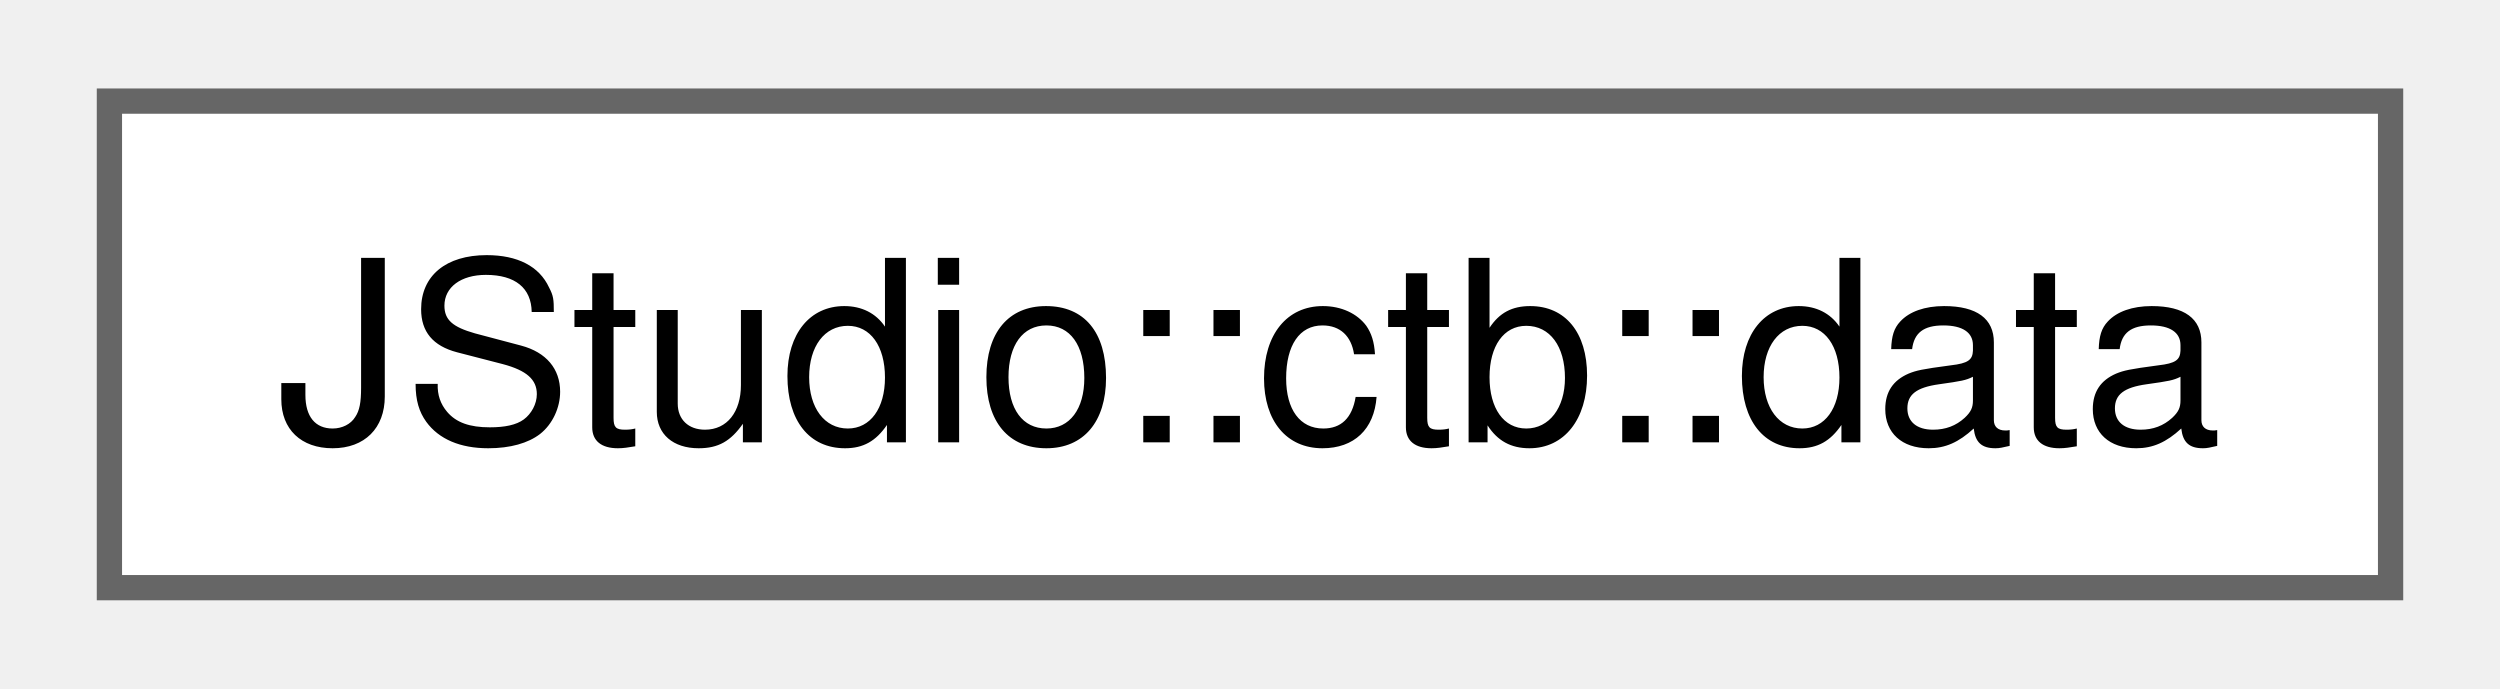
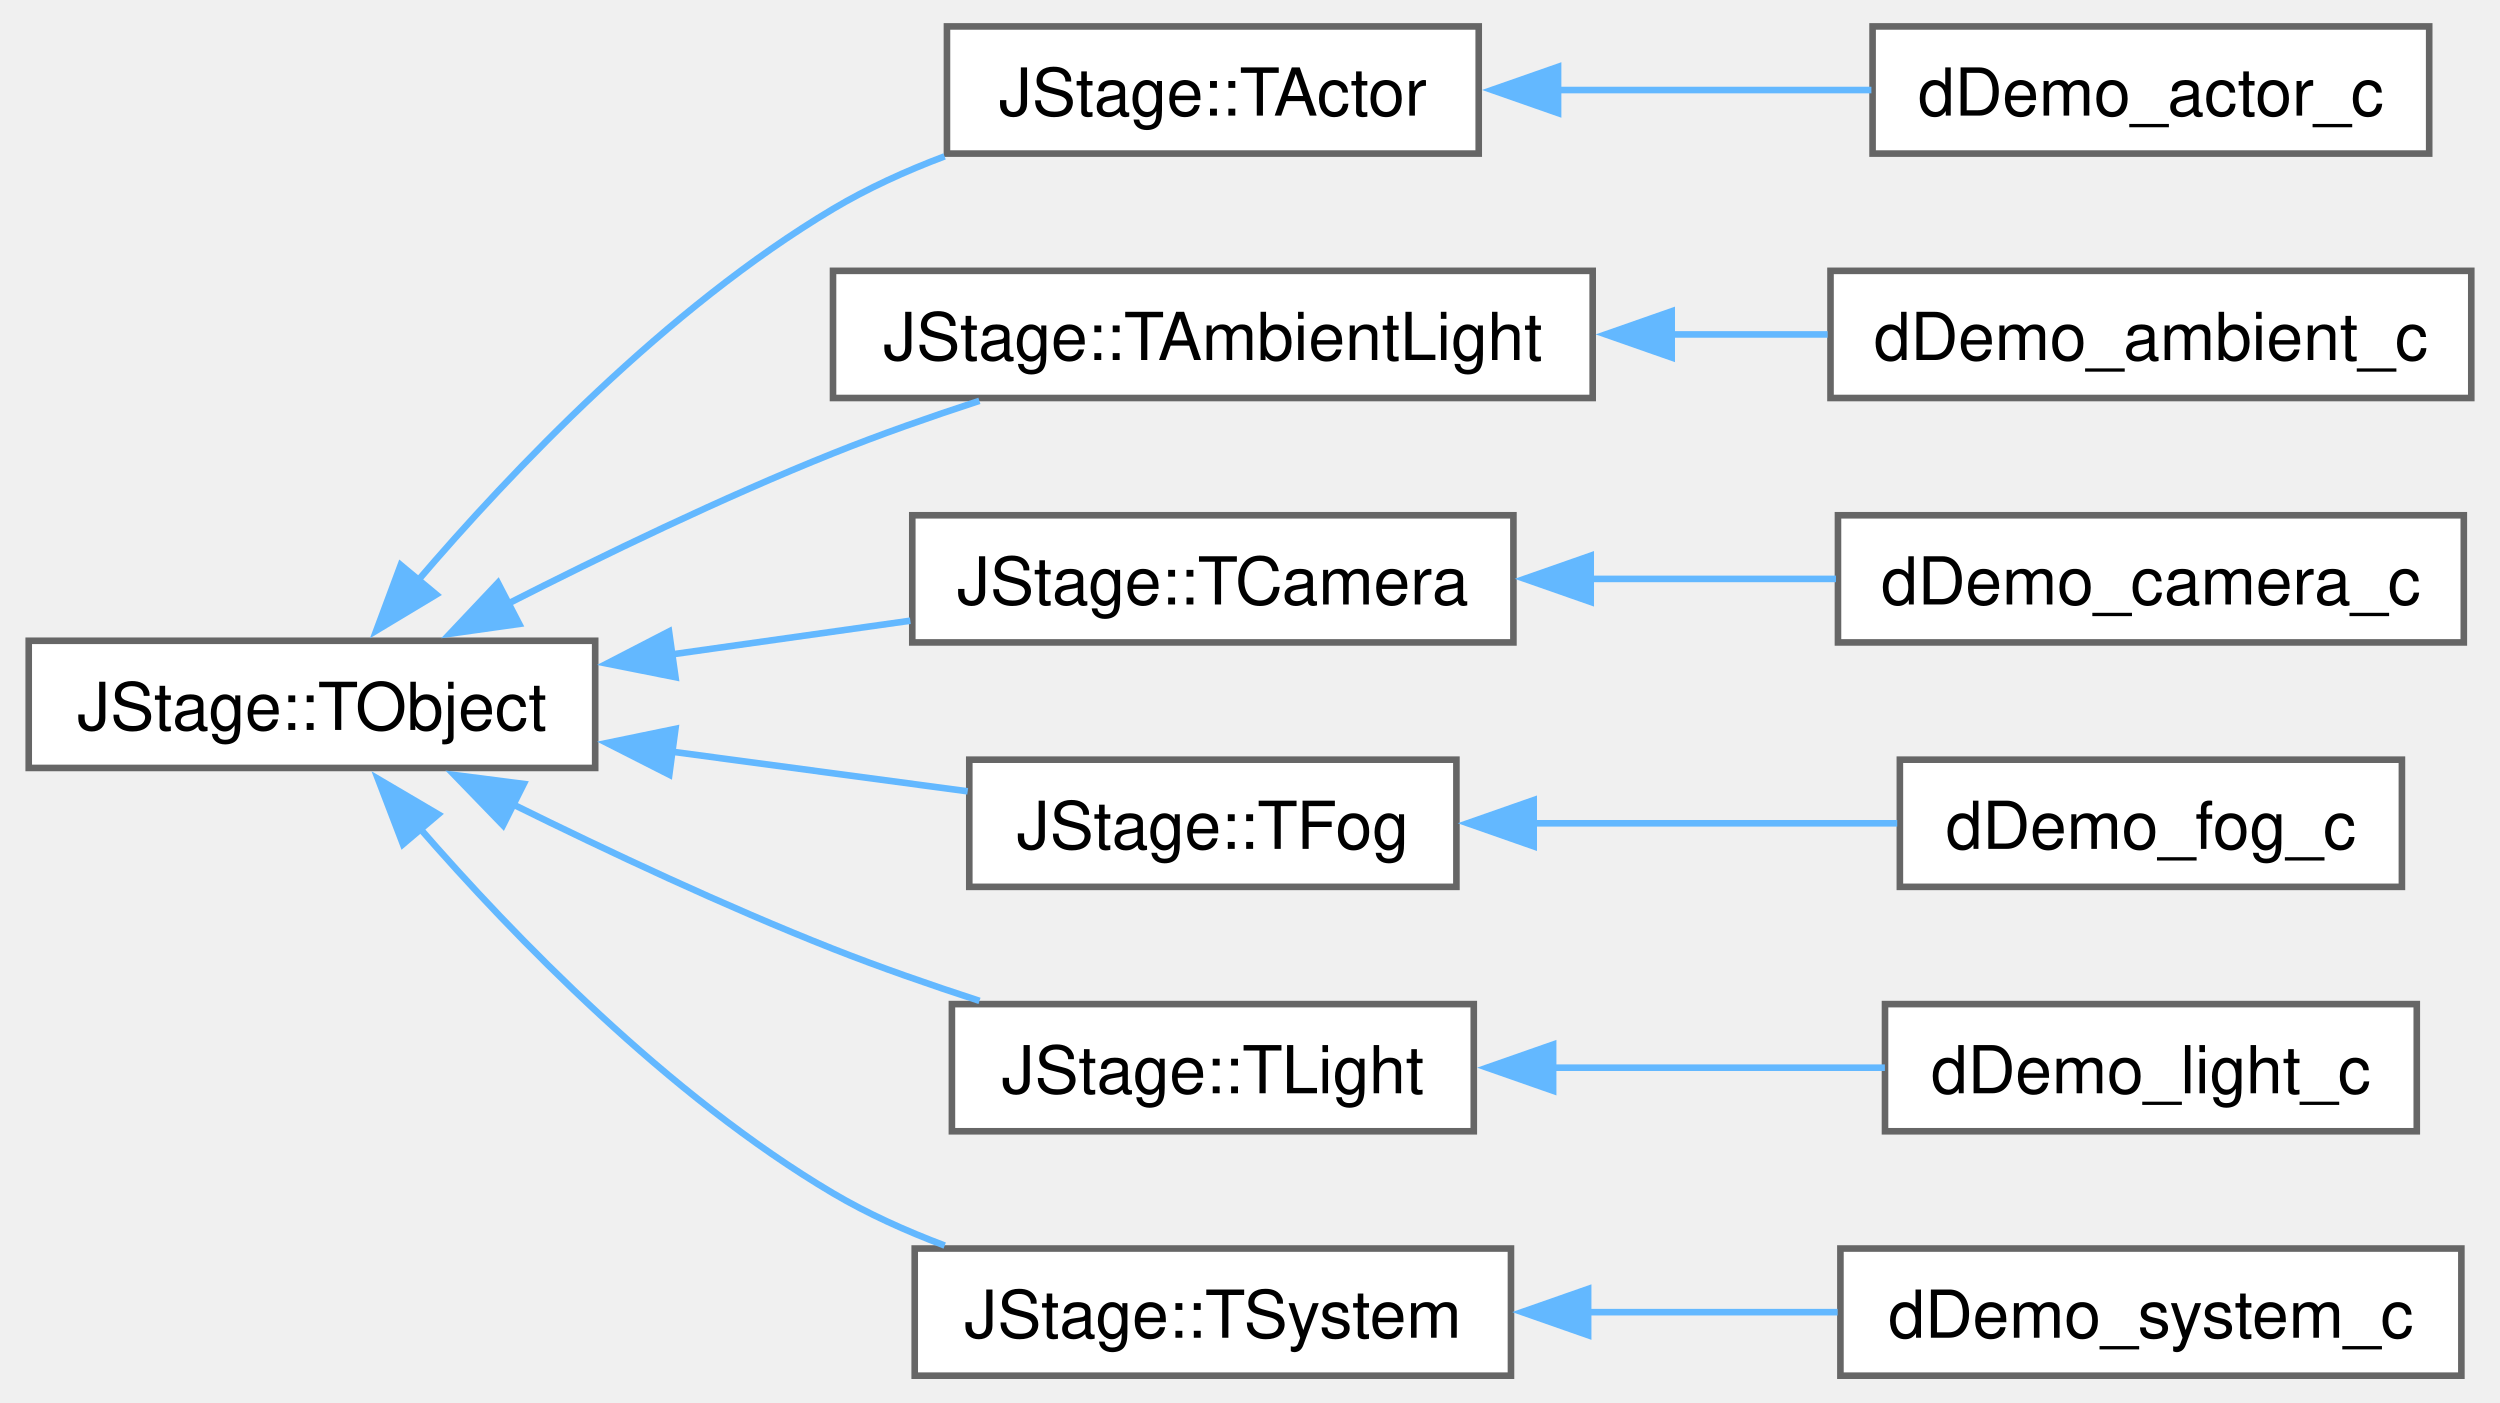
- <svg xmlns="http://www.w3.org/2000/svg" xmlns:xlink="http://www.w3.org/1999/xlink" width="98pt" height="27pt" viewBox="0.00 0.00 98.25 27.25">
-   <g id="graph0" class="graph" transform="scale(1 1) rotate(0) translate(4 23.25)">
+ <svg xmlns="http://www.w3.org/2000/svg" xmlns:xlink="http://www.w3.org/1999/xlink" width="378pt" height="212pt" viewBox="0.00 0.00 377.75 212.25">
+   <g id="graph0" class="graph" transform="scale(1 1) rotate(0) translate(4 208.25)">
    <g id="Node000000" class="node">
      <g id="a_Node000000">
-         <a xlink:href="structJStudio_1_1ctb_1_1data.html" target="_top" xlink:title=" ">
-           <polygon fill="white" stroke="#666666" points="90.25,-19.25 0,-19.25 0,0 90.25,0 90.25,-19.25" />
-           <text text-anchor="middle" x="45.12" y="-5.75" font-family="Helvetica,sans-Serif" font-size="10.00">JStudio::ctb::data</text>
+         <a xlink:href="structJStage_1_1TObject.html" target="_top" xlink:title=" ">
+           <polygon fill="white" stroke="#666666" points="85.75,-111.25 0,-111.25 0,-92 85.75,-92 85.75,-111.25" />
+           <text text-anchor="middle" x="42.88" y="-97.75" font-family="Helvetica,sans-Serif" font-size="10.00">JStage::TObject</text>
+         </a>
+       </g>
+     </g>
+     <g id="Node000001" class="node">
+       <g id="a_Node000001">
+         <a xlink:href="structJStage_1_1TActor.html" target="_top" xlink:title=" ">
+           <polygon fill="white" stroke="#666666" points="219.5,-204.25 139,-204.25 139,-185 219.5,-185 219.5,-204.25" />
+           <text text-anchor="middle" x="179.25" y="-190.75" font-family="Helvetica,sans-Serif" font-size="10.00">JStage::TActor</text>
+         </a>
+       </g>
+     </g>
+     <g id="edge1398_Node000000_Node000001" class="edge">
+       <g id="a_edge1398_Node000000_Node000001">
+         <a xlink:title=" ">
+           <path fill="none" stroke="#63b8ff" d="M58.7,-120.12C73.15,-137.03 96.58,-161.62 121.75,-176.62 126.97,-179.73 132.78,-182.37 138.64,-184.58" />
+           <polygon fill="#63b8ff" stroke="#63b8ff" points="61.69,-118.25 52.61,-112.79 56.31,-122.72 61.69,-118.25" />
+         </a>
+       </g>
+     </g>
+     <g id="Node000003" class="node">
+       <g id="a_Node000003">
+         <a xlink:href="structJStage_1_1TAmbientLight.html" target="_top" xlink:title=" ">
+           <polygon fill="white" stroke="#666666" points="236.75,-167.25 121.75,-167.25 121.75,-148 236.75,-148 236.75,-167.25" />
+           <text text-anchor="middle" x="179.25" y="-153.75" font-family="Helvetica,sans-Serif" font-size="10.00">JStage::TAmbientLight</text>
+         </a>
+       </g>
+     </g>
+     <g id="edge1400_Node000000_Node000003" class="edge">
+       <g id="a_edge1400_Node000000_Node000003">
+         <a xlink:title=" ">
+           <path fill="none" stroke="#63b8ff" d="M72.31,-116.74C86.87,-124.15 105.01,-132.91 121.75,-139.62 128.82,-142.46 136.53,-145.16 143.91,-147.57" />
+           <polygon fill="#63b8ff" stroke="#63b8ff" points="74.25,-113.8 63.76,-112.32 71.03,-120.02 74.25,-113.8" />
+         </a>
+       </g>
+     </g>
+     <g id="Node000005" class="node">
+       <g id="a_Node000005">
+         <a xlink:href="structJStage_1_1TCamera.html" target="_top" xlink:title=" ">
+           <polygon fill="white" stroke="#666666" points="224.75,-130.25 133.75,-130.25 133.75,-111 224.75,-111 224.75,-130.25" />
+           <text text-anchor="middle" x="179.25" y="-116.75" font-family="Helvetica,sans-Serif" font-size="10.00">JStage::TCamera</text>
+         </a>
+       </g>
+     </g>
+     <g id="edge1402_Node000000_Node000005" class="edge">
+       <g id="a_edge1402_Node000000_Node000005">
+         <a xlink:title=" ">
+           <path fill="none" stroke="#63b8ff" d="M97.28,-109.18C109.27,-110.87 121.87,-112.65 133.46,-114.29" />
+           <polygon fill="#63b8ff" stroke="#63b8ff" points="97.91,-105.73 87.52,-107.8 96.93,-112.66 97.91,-105.73" />
+         </a>
+       </g>
+     </g>
+     <g id="Node000007" class="node">
+       <g id="a_Node000007">
+         <a xlink:href="structJStage_1_1TFog.html" target="_top" xlink:title=" ">
+           <polygon fill="white" stroke="#666666" points="216.12,-93.25 142.38,-93.25 142.38,-74 216.12,-74 216.12,-93.25" />
+           <text text-anchor="middle" x="179.25" y="-79.75" font-family="Helvetica,sans-Serif" font-size="10.00">JStage::TFog</text>
+         </a>
+       </g>
+     </g>
+     <g id="edge1404_Node000000_Node000007" class="edge">
+       <g id="a_edge1404_Node000000_Node000007">
+         <a xlink:title=" ">
+           <path fill="none" stroke="#63b8ff" d="M97.29,-94.47C112.34,-92.45 128.36,-90.31 142.14,-88.46" />
+           <polygon fill="#63b8ff" stroke="#63b8ff" points="96.97,-90.98 87.52,-95.78 97.9,-97.92 96.97,-90.98" />
+         </a>
+       </g>
+     </g>
+     <g id="Node000009" class="node">
+       <g id="a_Node000009">
+         <a xlink:href="structJStage_1_1TLight.html" target="_top" xlink:title=" ">
+           <polygon fill="white" stroke="#666666" points="218.75,-56.25 139.75,-56.25 139.75,-37 218.75,-37 218.75,-56.25" />
+           <text text-anchor="middle" x="179.25" y="-42.75" font-family="Helvetica,sans-Serif" font-size="10.00">JStage::TLight</text>
+         </a>
+       </g>
+     </g>
+     <g id="edge1406_Node000000_Node000009" class="edge">
+       <g id="a_edge1406_Node000000_Node000009">
+         <a xlink:title=" ">
+           <path fill="none" stroke="#63b8ff" d="M73.36,-86.46C87.75,-79.36 105.44,-71.06 121.75,-64.62 128.84,-61.83 136.55,-59.14 143.93,-56.74" />
+           <polygon fill="#63b8ff" stroke="#63b8ff" points="71.8,-83.32 64.43,-90.93 74.94,-89.58 71.8,-83.32" />
+         </a>
+       </g>
+     </g>
+     <g id="Node000011" class="node">
+       <g id="a_Node000011">
+         <a xlink:href="structJStage_1_1TSystem.html" target="_top" xlink:title=" ">
+           <polygon fill="white" stroke="#666666" points="224.38,-19.25 134.12,-19.25 134.12,0 224.38,0 224.38,-19.25" />
+           <text text-anchor="middle" x="179.25" y="-5.75" font-family="Helvetica,sans-Serif" font-size="10.00">JStage::TSystem</text>
+         </a>
+       </g>
+     </g>
+     <g id="edge1408_Node000000_Node000011" class="edge">
+       <g id="a_edge1408_Node000000_Node000011">
+         <a xlink:title=" ">
+           <path fill="none" stroke="#63b8ff" d="M58.99,-83.11C73.49,-66.44 96.83,-42.37 121.75,-27.62 126.98,-24.53 132.8,-21.91 138.66,-19.7" />
+           <polygon fill="#63b8ff" stroke="#63b8ff" points="56.65,-80.45 52.86,-90.35 61.99,-84.98 56.65,-80.45" />
+         </a>
+       </g>
+     </g>
+     <g id="Node000002" class="node">
+       <g id="a_Node000002">
+         <a xlink:href="classdDemo__actor__c.html" target="_top" xlink:title=" ">
+           <polygon fill="white" stroke="#666666" points="363.38,-204.25 279.12,-204.25 279.12,-185 363.38,-185 363.38,-204.25" />
+           <text text-anchor="middle" x="321.25" y="-190.75" font-family="Helvetica,sans-Serif" font-size="10.00">dDemo_actor_c</text>
+         </a>
+       </g>
+     </g>
+     <g id="edge1399_Node000001_Node000002" class="edge">
+       <g id="a_edge1399_Node000001_Node000002">
+         <a xlink:title=" ">
+           <path fill="none" stroke="#63b8ff" d="M231.14,-194.62C246.85,-194.62 263.96,-194.62 278.94,-194.62" />
+           <polygon fill="#63b8ff" stroke="#63b8ff" points="231.51,-191.13 221.51,-194.63 231.51,-198.13 231.51,-191.13" />
+         </a>
+       </g>
+     </g>
+     <g id="Node000004" class="node">
+       <g id="a_Node000004">
+         <a xlink:href="classdDemo__ambient__c.html" target="_top" xlink:title=" ">
+           <polygon fill="white" stroke="#666666" points="369.75,-167.25 272.75,-167.25 272.75,-148 369.75,-148 369.75,-167.25" />
+           <text text-anchor="middle" x="321.25" y="-153.75" font-family="Helvetica,sans-Serif" font-size="10.00">dDemo_ambient_c</text>
+         </a>
+       </g>
+     </g>
+     <g id="edge1401_Node000003_Node000004" class="edge">
+       <g id="a_edge1401_Node000003_Node000004">
+         <a xlink:title=" ">
+           <path fill="none" stroke="#63b8ff" d="M248.51,-157.62C256.55,-157.62 264.63,-157.62 272.31,-157.62" />
+           <polygon fill="#63b8ff" stroke="#63b8ff" points="248.71,-154.13 238.71,-157.63 248.71,-161.13 248.71,-154.13" />
+         </a>
+       </g>
+     </g>
+     <g id="Node000006" class="node">
+       <g id="a_Node000006">
+         <a xlink:href="classdDemo__camera__c.html" target="_top" xlink:title=" ">
+           <polygon fill="white" stroke="#666666" points="368.62,-130.25 273.88,-130.25 273.88,-111 368.62,-111 368.62,-130.25" />
+           <text text-anchor="middle" x="321.25" y="-116.75" font-family="Helvetica,sans-Serif" font-size="10.00">dDemo_camera_c</text>
+         </a>
+       </g>
+     </g>
+     <g id="edge1403_Node000005_Node000006" class="edge">
+       <g id="a_edge1403_Node000005_Node000006">
+         <a xlink:title=" ">
+           <path fill="none" stroke="#63b8ff" d="M236.12,-120.62C248.54,-120.62 261.58,-120.62 273.58,-120.62" />
+           <polygon fill="#63b8ff" stroke="#63b8ff" points="236.45,-117.13 226.45,-120.63 236.45,-124.13 236.45,-117.13" />
+         </a>
+       </g>
+     </g>
+     <g id="Node000008" class="node">
+       <g id="a_Node000008">
+         <a xlink:href="classdDemo__fog__c.html" target="_top" xlink:title=" ">
+           <polygon fill="white" stroke="#666666" points="359.25,-93.25 283.25,-93.25 283.25,-74 359.25,-74 359.25,-93.25" />
+           <text text-anchor="middle" x="321.25" y="-79.75" font-family="Helvetica,sans-Serif" font-size="10.00">dDemo_fog_c</text>
+         </a>
+       </g>
+     </g>
+     <g id="edge1405_Node000007_Node000008" class="edge">
+       <g id="a_edge1405_Node000007_Node000008">
+         <a xlink:title=" ">
+           <path fill="none" stroke="#63b8ff" d="M227.74,-83.62C245.73,-83.62 265.93,-83.62 282.85,-83.62" />
+           <polygon fill="#63b8ff" stroke="#63b8ff" points="227.82,-80.13 217.82,-83.63 227.82,-87.13 227.82,-80.13" />
+         </a>
+       </g>
+     </g>
+     <g id="Node000010" class="node">
+       <g id="a_Node000010">
+         <a xlink:href="classdDemo__light__c.html" target="_top" xlink:title=" ">
+           <polygon fill="white" stroke="#666666" points="361.5,-56.25 281,-56.25 281,-37 361.5,-37 361.5,-56.25" />
+           <text text-anchor="middle" x="321.25" y="-42.75" font-family="Helvetica,sans-Serif" font-size="10.00">dDemo_light_c</text>
+         </a>
+       </g>
+     </g>
+     <g id="edge1407_Node000009_Node000010" class="edge">
+       <g id="a_edge1407_Node000009_Node000010">
+         <a xlink:title=" ">
+           <path fill="none" stroke="#63b8ff" d="M230.44,-46.62C247.06,-46.62 265.3,-46.62 280.98,-46.62" />
+           <polygon fill="#63b8ff" stroke="#63b8ff" points="230.76,-43.13 220.76,-46.63 230.76,-50.13 230.76,-43.13" />
+         </a>
+       </g>
+     </g>
+     <g id="Node000012" class="node">
+       <g id="a_Node000012">
+         <a xlink:href="classdDemo__system__c.html" target="_top" xlink:title=" ">
+           <polygon fill="white" stroke="#666666" points="368.25,-19.25 274.25,-19.25 274.25,0 368.25,0 368.25,-19.25" />
+           <text text-anchor="middle" x="321.25" y="-5.75" font-family="Helvetica,sans-Serif" font-size="10.00">dDemo_system_c</text>
+         </a>
+       </g>
+     </g>
+     <g id="edge1409_Node000011_Node000012" class="edge">
+       <g id="a_edge1409_Node000011_Node000012">
+         <a xlink:title=" ">
+           <path fill="none" stroke="#63b8ff" d="M235.87,-9.62C248.45,-9.62 261.67,-9.62 273.83,-9.62" />
+           <polygon fill="#63b8ff" stroke="#63b8ff" points="236.06,-6.13 226.06,-9.63 236.06,-13.13 236.06,-6.13" />
        </a>
      </g>
    </g>
  </g>
</svg>
